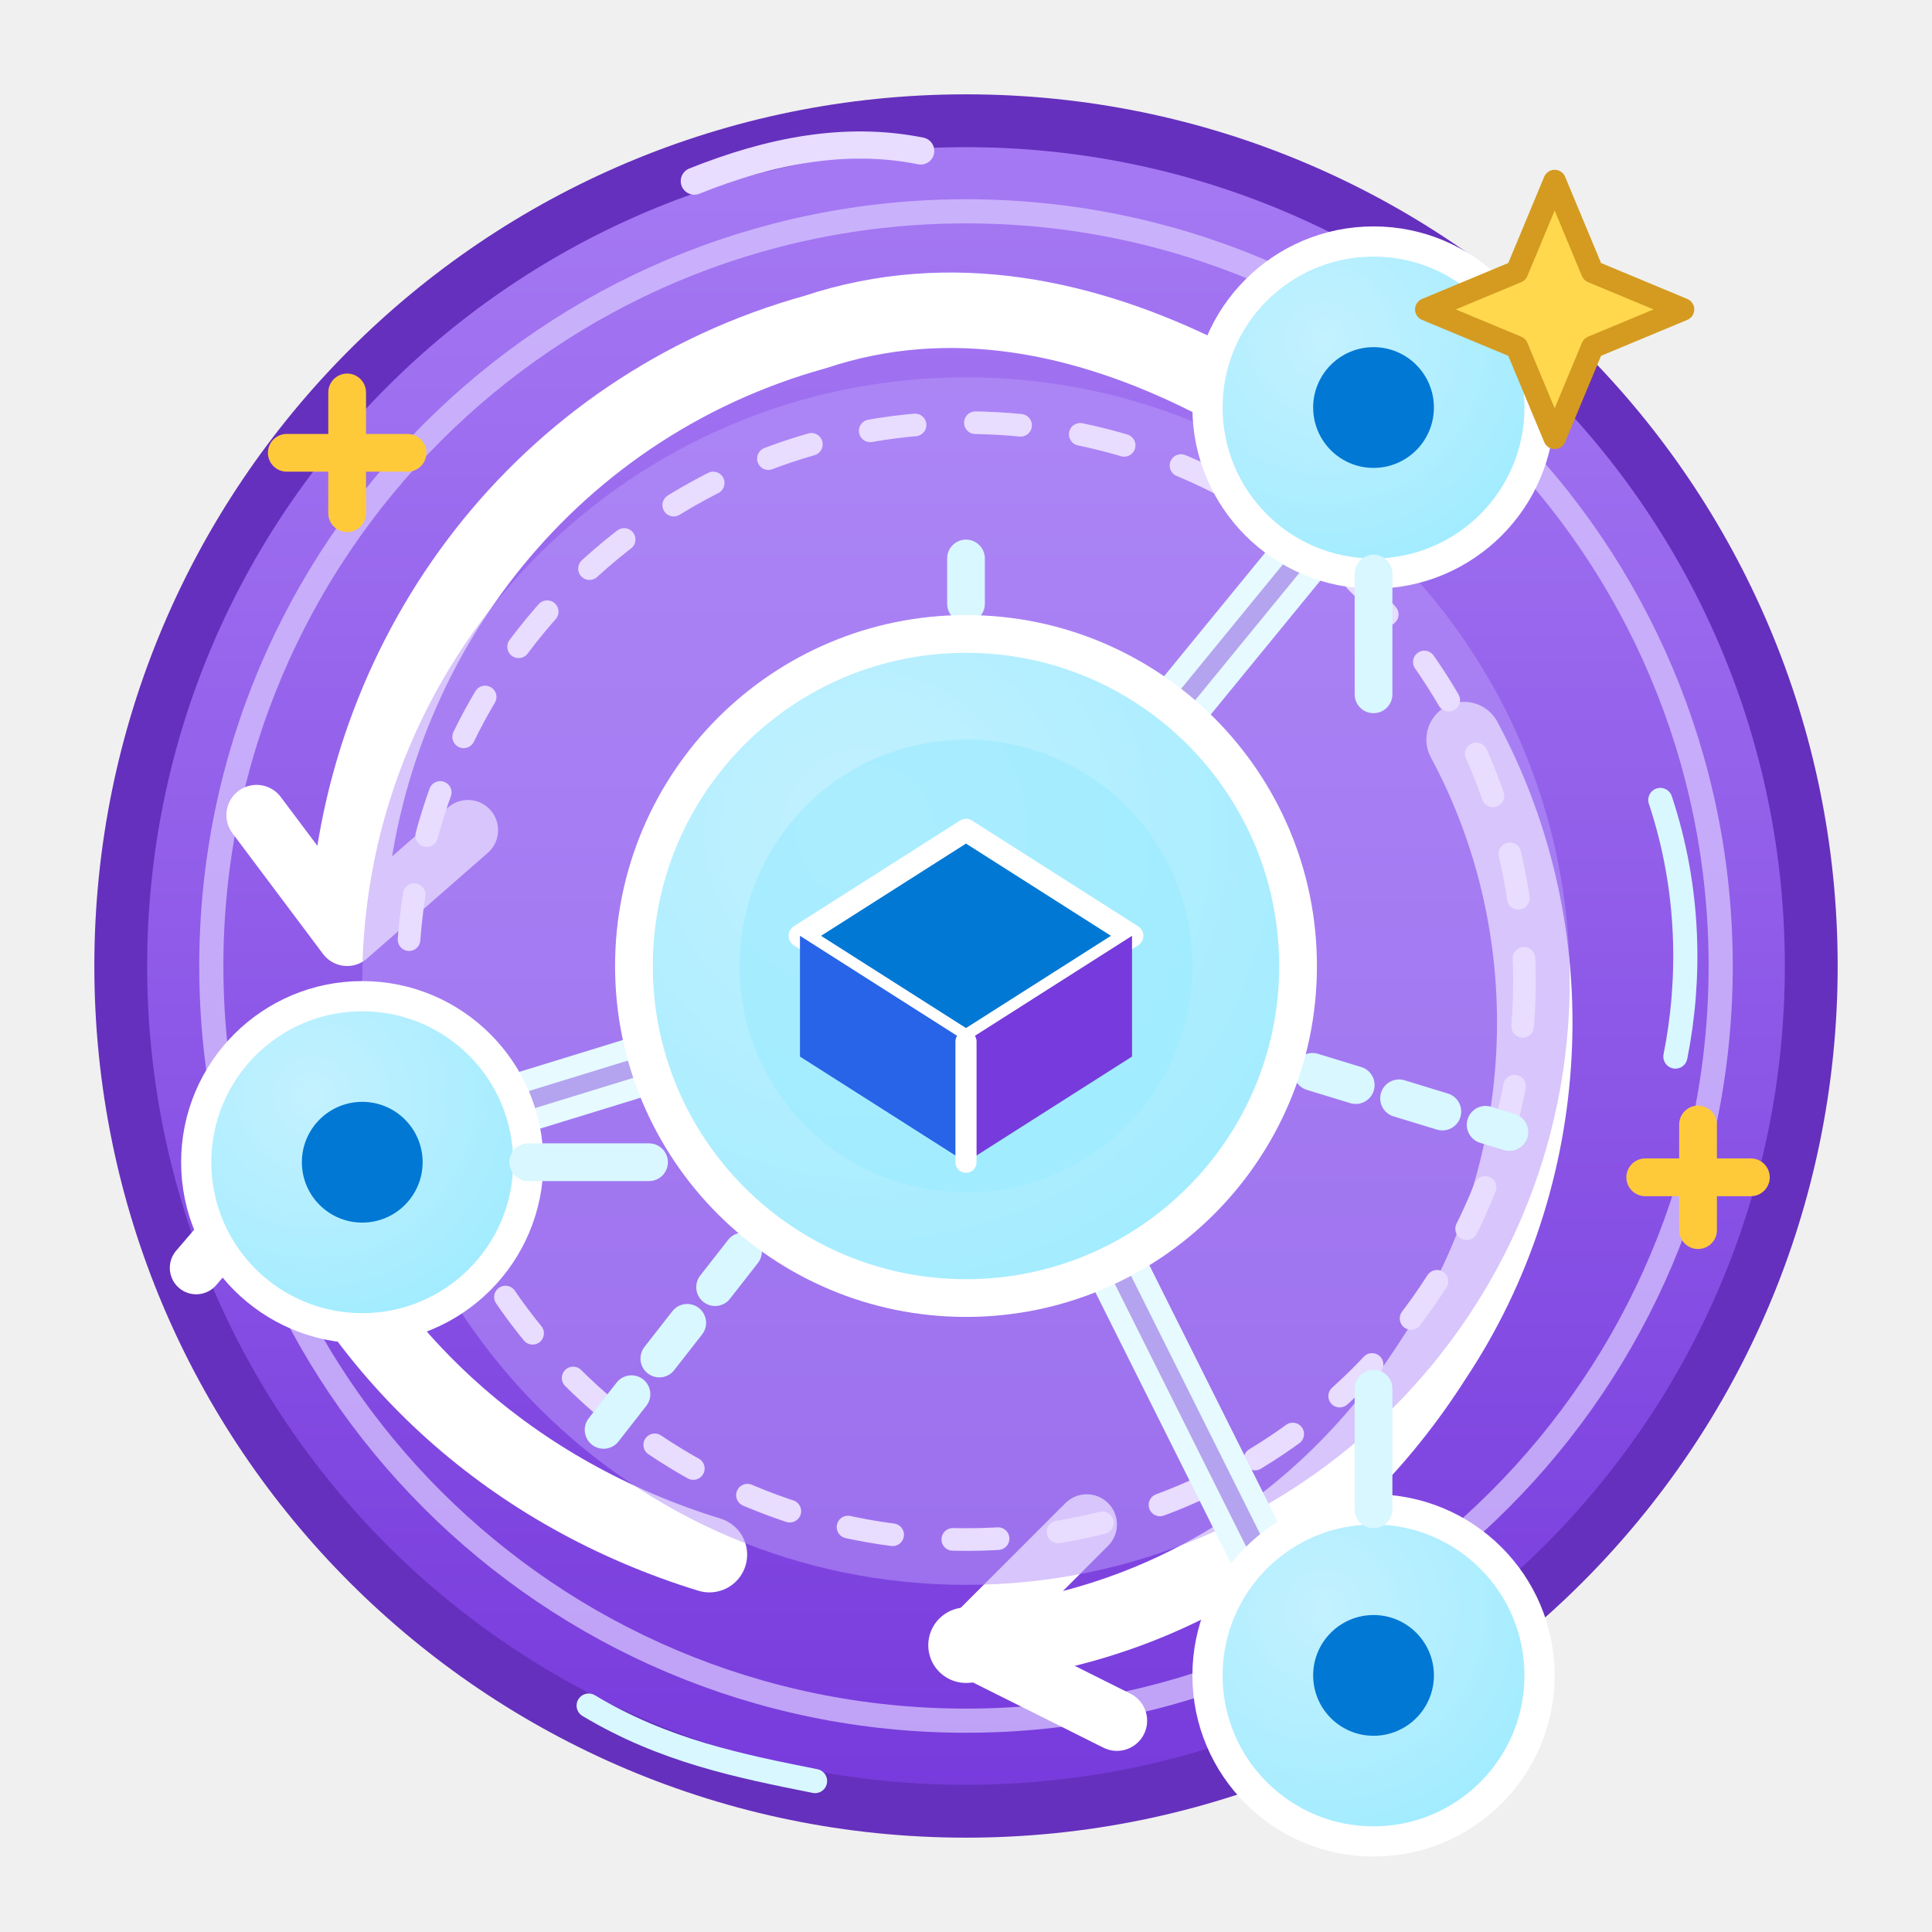
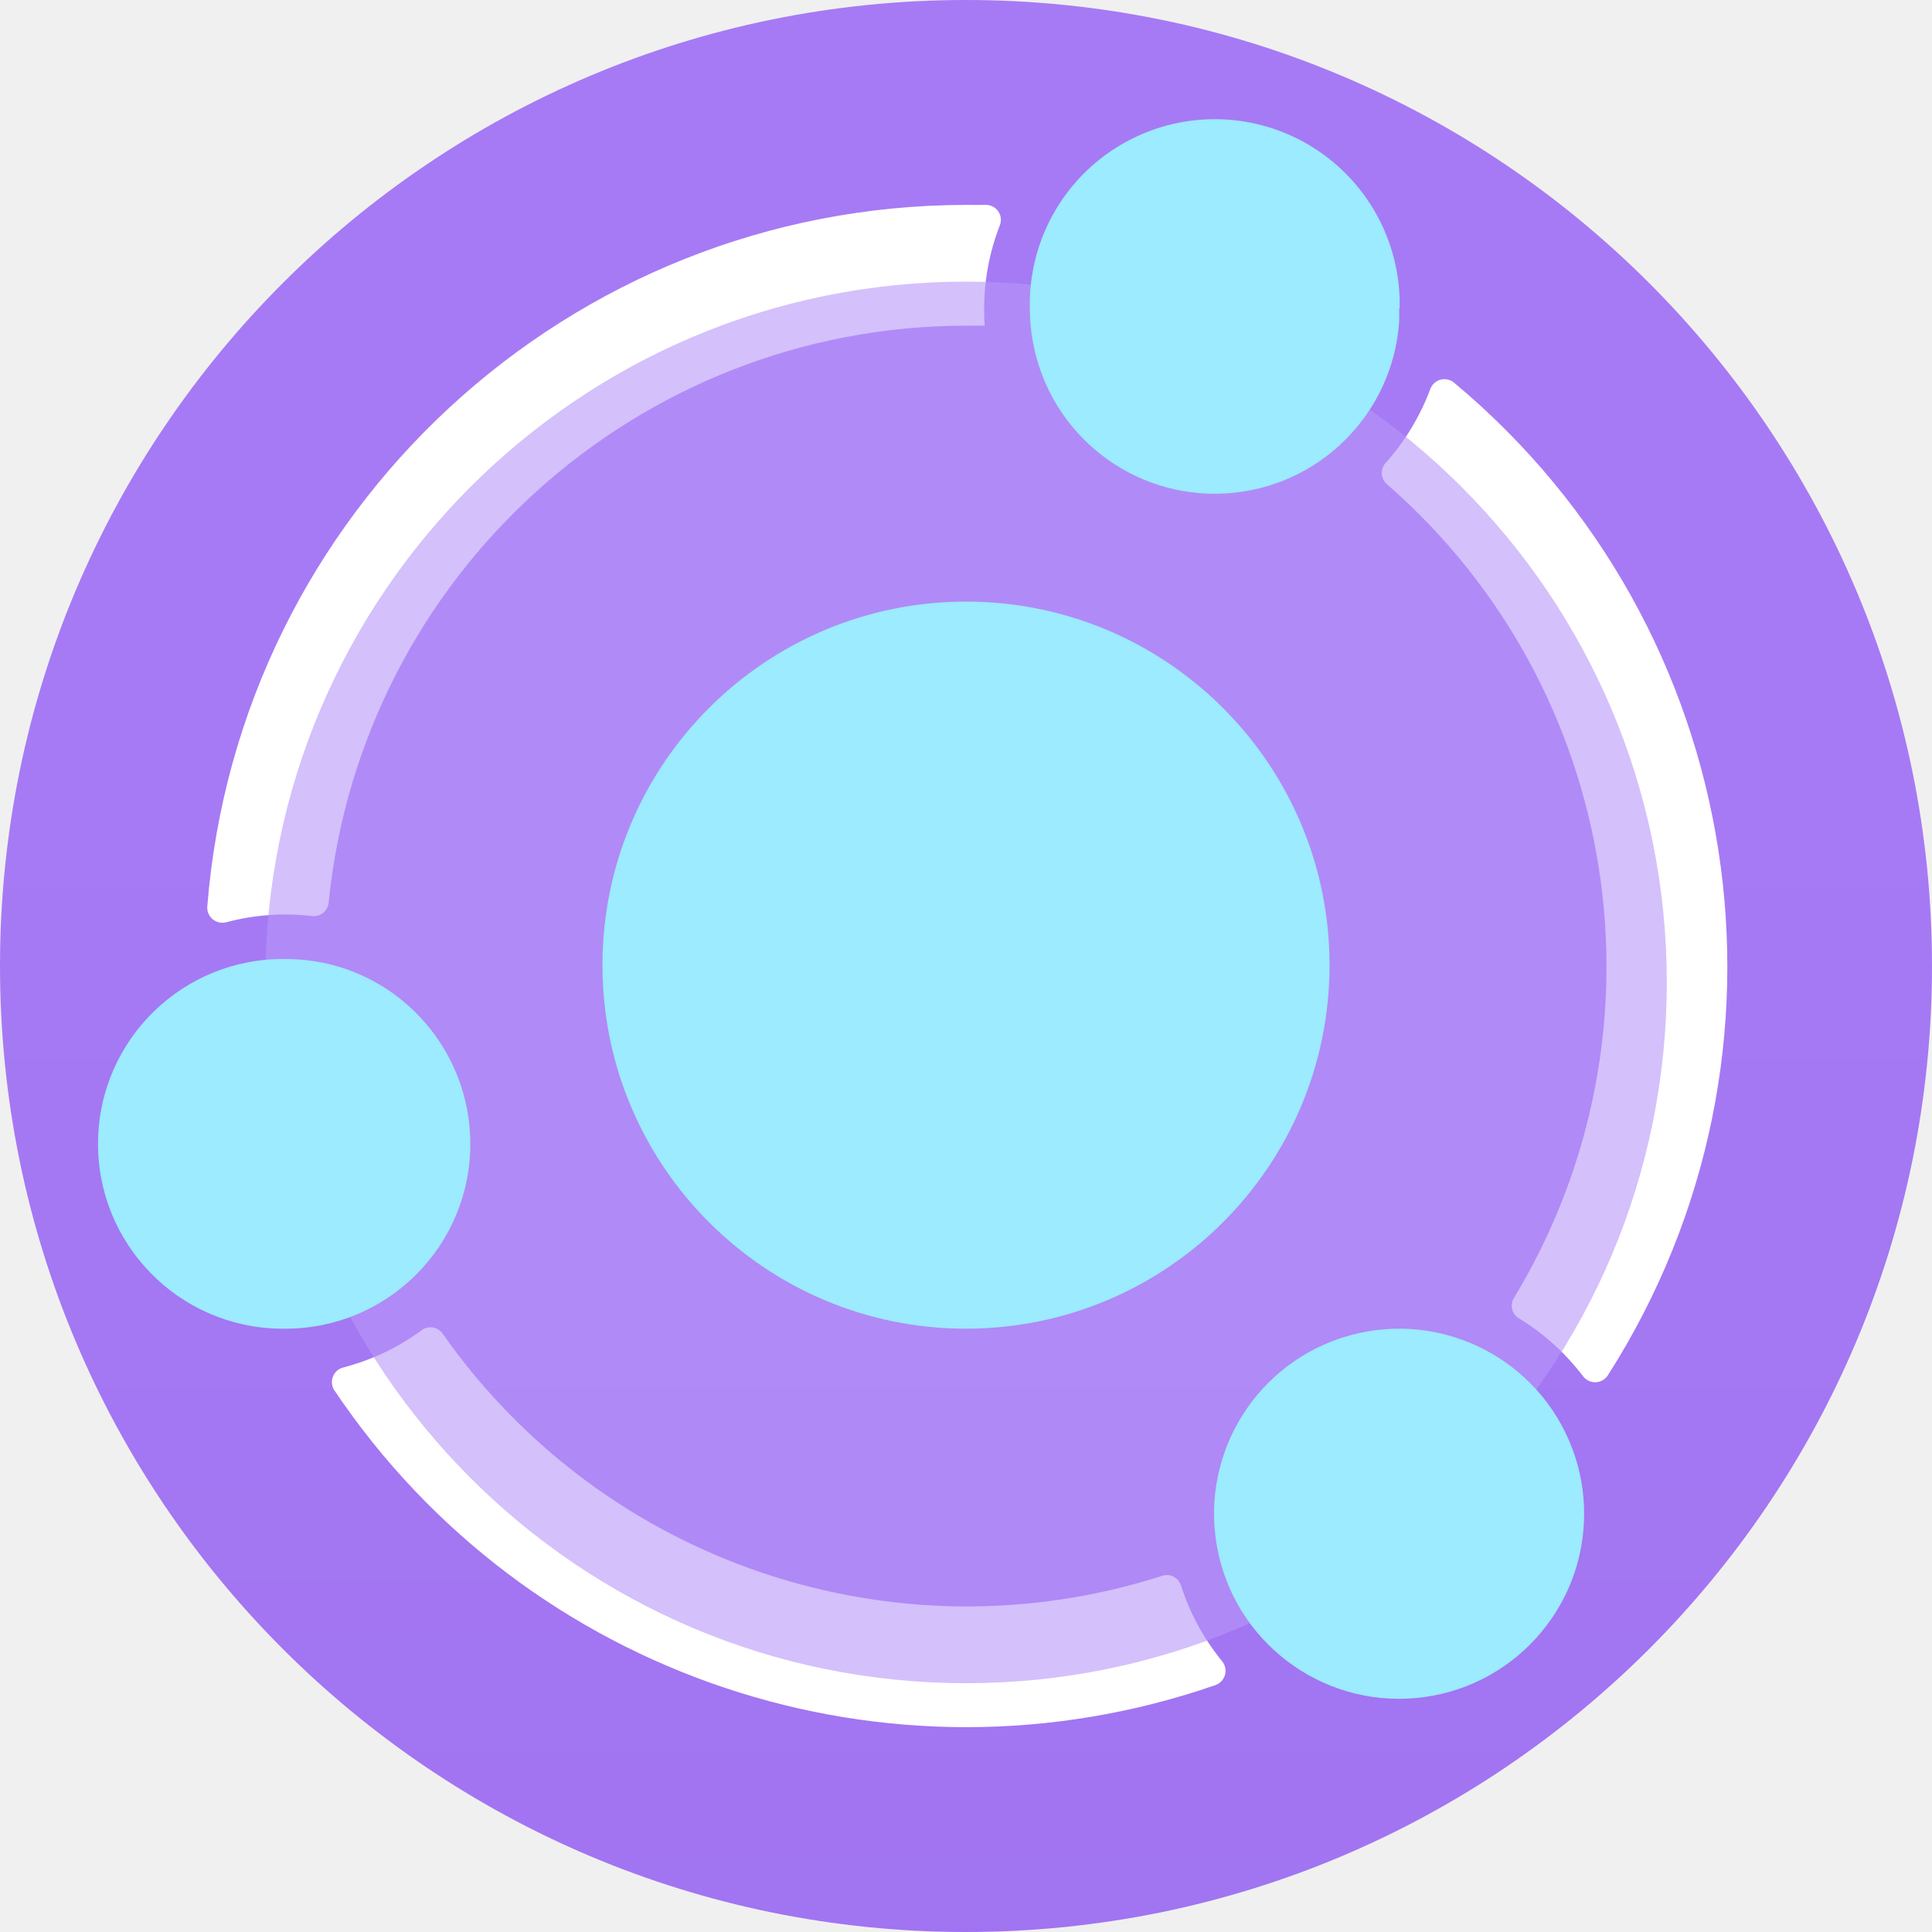
- <svg xmlns="http://www.w3.org/2000/svg" viewBox="0 0 128 128" width="128" height="128" fill="none">
+ <svg xmlns="http://www.w3.org/2000/svg" width="128" height="128" viewBox="0 0 128 128">
  <defs>
-     <linearGradient id="supplyPurple" x1="64" y1="8" x2="64" y2="120" gradientUnits="userSpaceOnUse">
+     <linearGradient id="platformPurple" x1="64" y1="7.44" x2="64" y2="110.87" gradientUnits="userSpaceOnUse">
      <stop offset="0" stop-color="#a67af4" />
      <stop offset="1" stop-color="#773adc" />
    </linearGradient>
-     <radialGradient id="supplyNode" cx=".35" cy=".3" r=".85">
+     <radialGradient id="nodeTop" cx="85.3" cy="13.76" r="16.03" gradientUnits="userSpaceOnUse">
      <stop offset="0" stop-color="#c3f1ff" />
      <stop offset="1" stop-color="#9cebff" />
    </radialGradient>
-     <radialGradient id="supplyCenter" cx=".35" cy=".3" r=".9">
+     <radialGradient id="nodeRight" cx="97.55" cy="93.6" r="16.03" gradientUnits="userSpaceOnUse">
+       <stop offset="0" stop-color="#c3f1ff" />
+       <stop offset="1" stop-color="#9cebff" />
+     </radialGradient>
+     <radialGradient id="nodeLeft" cx="23.77" cy="69.09" r="16.03" gradientUnits="userSpaceOnUse">
+       <stop offset="0" stop-color="#c3f1ff" />
+       <stop offset="1" stop-color="#9cebff" />
+     </radialGradient>
+     <radialGradient id="centerNode" cx="73.54" cy="50.8" r="31.51" gradientUnits="userSpaceOnUse">
      <stop offset="0" stop-color="#c3f1ff" />
      <stop offset="1" stop-color="#9cebff" />
    </radialGradient>
  </defs>
-   <g stroke-linecap="round" stroke-linejoin="round">
-     <circle cx="64" cy="64" r="56" fill="url(#supplyPurple)" stroke="#6530bd" stroke-width="3.5" />
-     <circle cx="64" cy="64" r="50" stroke="#d7c4ff" stroke-width="1.6" opacity=".75" />
-     <path d="M80 25c-8-4-17-6-26-3-18 5-30 21-31 39" stroke="#ffffff" stroke-width="5" fill="none" />
-     <path d="m17 54 6 8 8-7" stroke="#ffffff" stroke-width="4" fill="none" />
-     <path d="M97 49c7 13 6 29-2 41-7 11-18 18-31 19" stroke="#ffffff" stroke-width="5" fill="none" />
-     <path d="m72 101-8 8 10 5" stroke="#ffffff" stroke-width="4" fill="none" />
-     <path d="M47 103c-13-4-23-13-28-25" stroke="#ffffff" stroke-width="5" fill="none" />
-     <path d="m13 84 6-7 8 2" stroke="#ffffff" stroke-width="3.5" fill="none" />
-     <circle cx="64" cy="65" r="40" fill="#b796f9" opacity=".55" />
-     <circle cx="64" cy="65" r="37" stroke="#e8dcff" stroke-width="1.5" stroke-dasharray="3 4" />
-     <path d="M64 64 91 31M64 64l24 48M64 64 25 76" stroke="#e6faff" stroke-width="4" />
-     <path d="M64 64 91 31M64 64l24 48M64 64 25 76" stroke="#773adc" stroke-width="1.2" opacity=".45" />
-     <path d="M64 64 64 37M64 64 39 96M64 64 100 75" stroke="#d8f7ff" stroke-width="2.5" stroke-dasharray="3 3" />
-     <circle cx="64" cy="64" r="22" fill="url(#supplyCenter)" stroke="#ffffff" stroke-width="2.5" />
-     <circle cx="64" cy="64" r="15" fill="#9cebff" opacity=".65" />
-     <path d="M53 62 64 55l11 7-11 7Z" fill="#0078d4" stroke="#ffffff" stroke-width="1.5" />
-     <path d="M53 62v8l11 7v-8Z" fill="#2764e7" />
-     <path d="M75 62v8l-11 7v-8Z" fill="#773adc" />
-     <path d="M64 69v8" stroke="#ffffff" stroke-width="1.4" />
-     <circle cx="91" cy="27" r="11" fill="url(#supplyNode)" stroke="#ffffff" stroke-width="2" />
-     <circle cx="91" cy="27" r="4" fill="#0078d4" />
-     <circle cx="91" cy="111" r="11" fill="url(#supplyNode)" stroke="#ffffff" stroke-width="2" />
-     <circle cx="91" cy="111" r="4" fill="#0078d4" />
-     <circle cx="24" cy="77" r="11" fill="url(#supplyNode)" stroke="#ffffff" stroke-width="2" />
-     <circle cx="24" cy="77" r="4" fill="#0078d4" />
-     <path d="M91 38v8M91 100v-8M35 77h8" stroke="#d8f7ff" stroke-width="2.5" />
-     <path d="m103 12 2.5 6 6 2.5-6 2.5-2.5 6-2.5-6-6-2.5 6-2.5Z" fill="#ffd84d" stroke="#d49b20" stroke-width="1.5" />
-     <path d="M19 30h8M23 26v8" stroke="#ffca3a" stroke-width="2.5" />
-     <path d="M109 78h7M112.5 74.5v7" stroke="#ffca3a" stroke-width="2.5" />
-     <path d="M46 12c5-2 10-3 15-2" stroke="#e8dcff" stroke-width="1.8" />
-     <path d="M110 53c2 6 2 12 1 17" stroke="#d8f7ff" stroke-width="1.6" />
-     <path d="M39 113c5 3 10 4 15 5" stroke="#d8f7ff" stroke-width="1.6" />
+   <g transform="scale(7.111111)">
+     <circle cx="9" cy="9" r="9" fill="url(#platformPurple)" />
+     <path d="M11.385 15.476a.141.141 0 0 1-.059.223 7.09 7.09 0 0 1-8.211-2.746.14.14 0 0 1 .085-.213 2.132 2.132 0 0 0 .727-.346.139.139 0 0 1 .2.035 5.963 5.963 0 0 0 6.7 2.253.137.137 0 0 1 .175.086 2.151 2.151 0 0 0 .383.708Z     M9 1.909A7.1 7.1 0 0 0 1.931 8.448a.141.141 0 0 0 .178.144 2.127 2.127 0 0 1 .55-.072 2.088 2.088 0 0 1 .251.015.139.139 0 0 0 .152-.127A5.975 5.975 0 0 1 9 3.034c.059 0 .117 0 .175 0-.005-.051-.006-.1-.006-.155A2.14 2.14 0 0 1 9.315 2.1a.139.139 0 0 0-.128-.191C9.125 1.91 9.063 1.909 9 1.909Z     M13.326 3.624a2.178 2.178 0 0 1-.417.69.138.138 0 0 0 .016.2 5.96 5.96 0 0 1 1.181 7.577.136.136 0 0 0 .043.19 2.178 2.178 0 0 1 .6.541.141.141 0 0 0 .23-.007 7.08 7.08 0 0 0-1.431-9.249.14.14 0 0 0-.222.058Z" fill="#fff" />
+     <circle cx="9" cy="9.153" r="6.529" fill="#b796f9" opacity=".6" />
+     <path d="M13.036 2.875c0 .039 0 .078 0 .118a1.722 1.722 0 0 1-3.41.206 1.648 1.648 0 0 1-.031-.324 1.723 1.723 0 1 1 3.445 0Z" fill="url(#nodeTop)" />
+     <path d="M14.759 14.1a1.724 1.724 0 1 1-.109-.6 1.7 1.7 0 0 1 .109.6Z" fill="url(#nodeRight)" />
+     <path d="M4.382 10.657a1.722 1.722 0 0 1-1.723 1.722H2.612a1.722 1.722 0 0 1 .047-3.444 1.754 1.754 0 0 1 .515.077 1.725 1.725 0 0 1 1.208 1.645Z" fill="url(#nodeLeft)" />
+     <circle cx="9" cy="8.992" r="3.387" fill="url(#centerNode)" />
  </g>
</svg>
